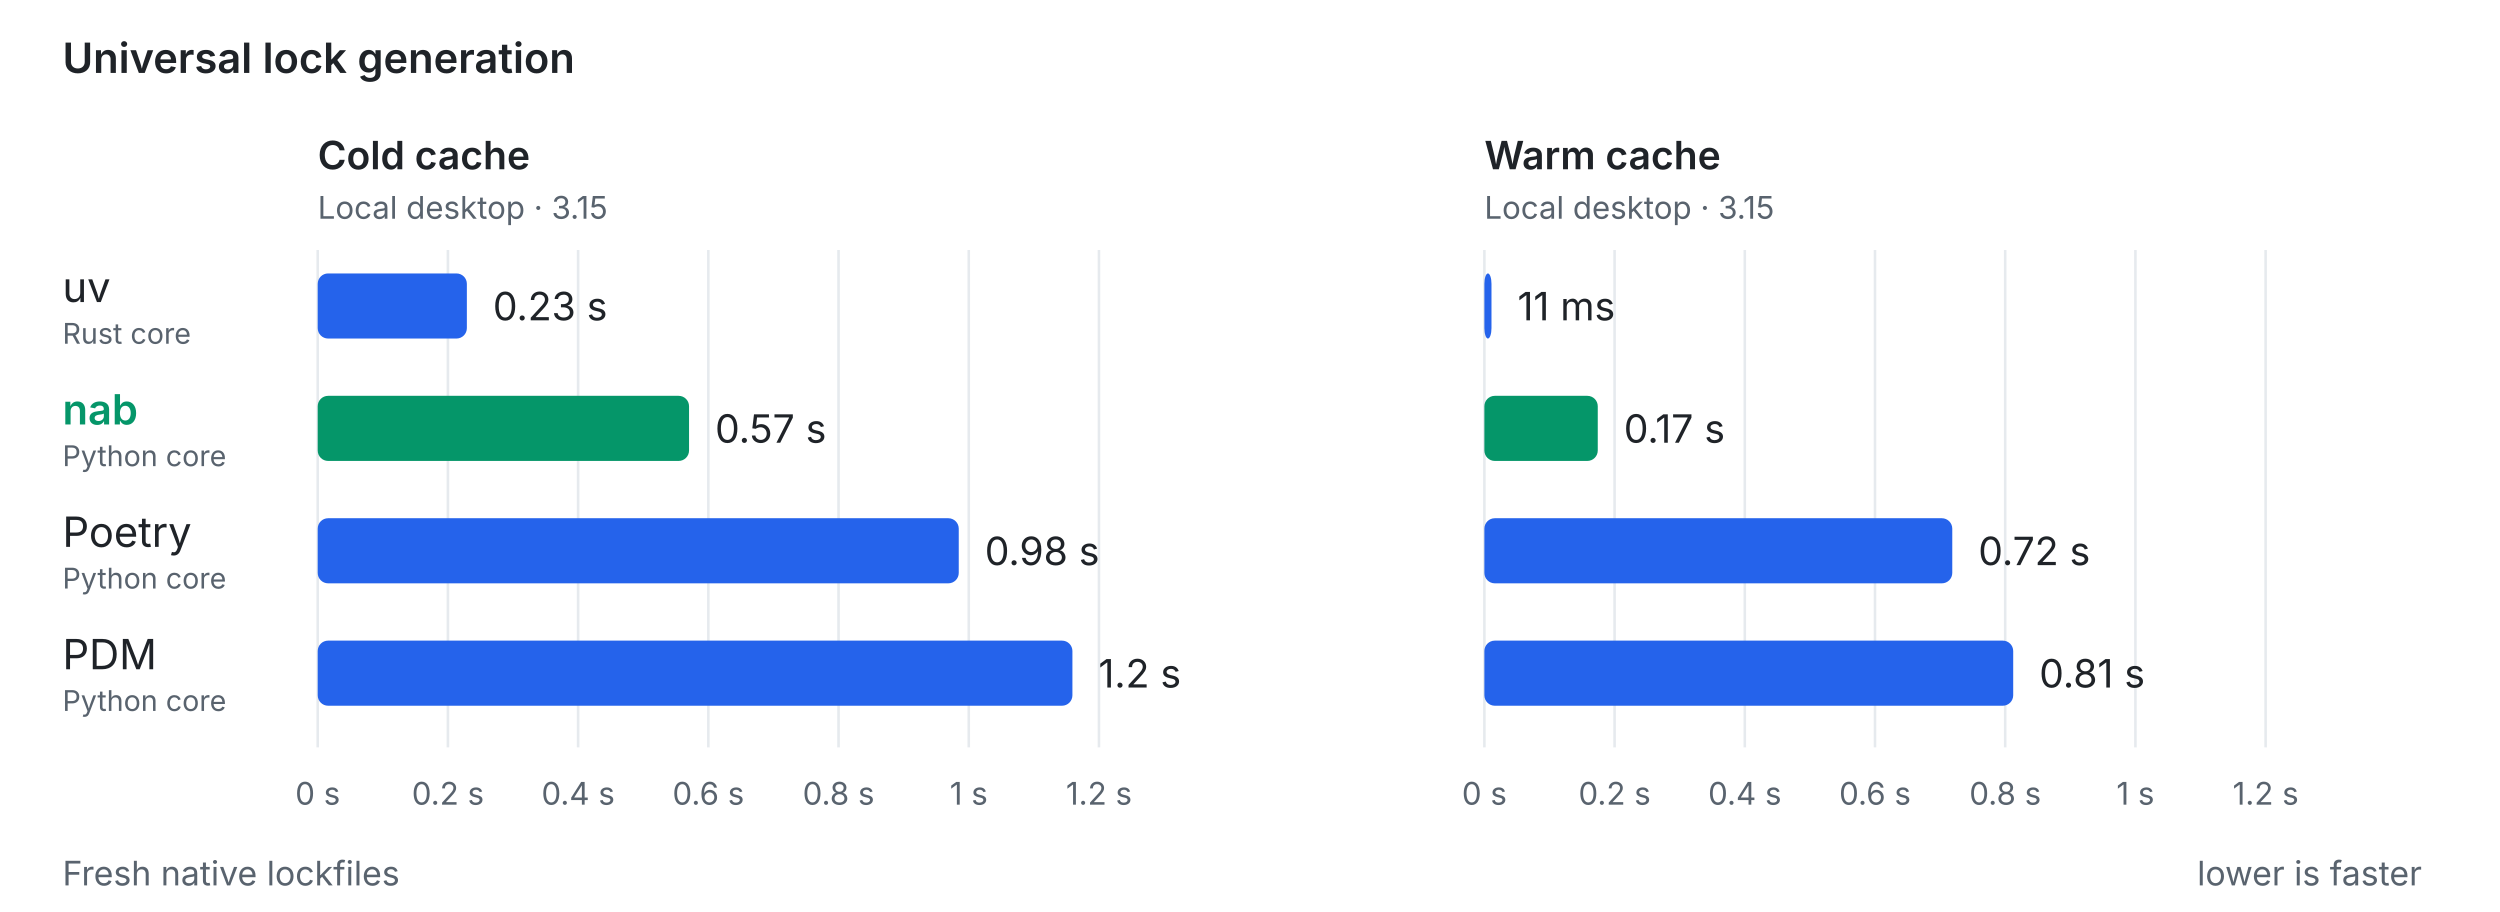
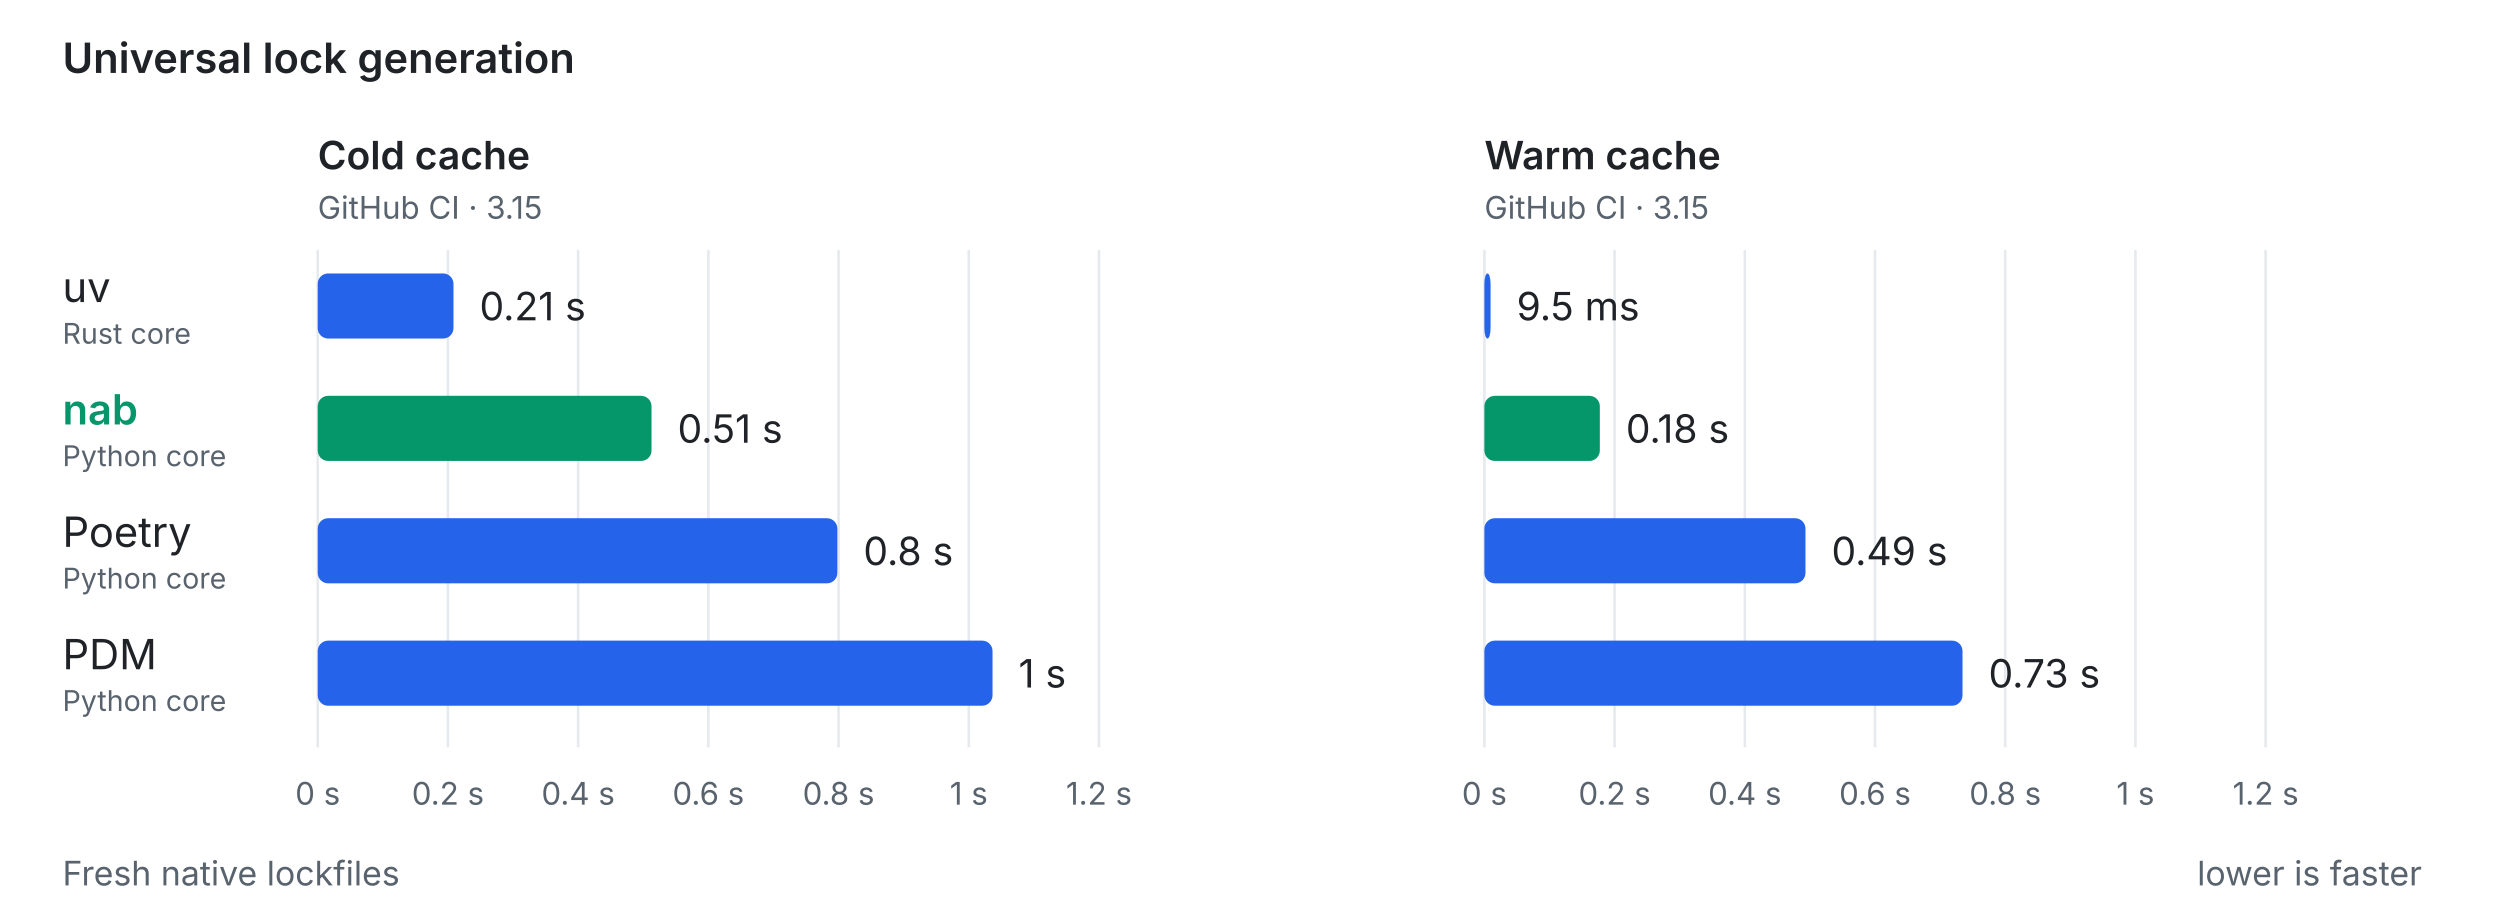
<svg xmlns="http://www.w3.org/2000/svg" width="960" height="350" viewBox="0 0 960 350" role="img" aria-labelledby="title desc">
  <g font-family="-apple-system, BlinkMacSystemFont, Segoe UI, sans-serif">
    <text x="24" y="28" fill="#1f2328" font-size="16" font-weight="600">Universal lock generation</text>
    <text x="122" y="65" fill="#1f2328" font-size="15" font-weight="600">Cold cache</text>
-     <text x="122" y="84" fill="#59636e" font-size="12">Local desktop · 3.15</text>
+     <text x="122" y="84" fill="#59636e" font-size="12">GitHub CI · 3.15</text>
    <path d="M122.000 96V287" stroke="#d1d9e0" stroke-opacity="0.55" />
    <text x="122.000" y="309" fill="#59636e" font-size="12" text-anchor="middle">0 s</text>
    <path d="M172.000 96V287" stroke="#d1d9e0" stroke-opacity="0.55" />
    <text x="172.000" y="309" fill="#59636e" font-size="12" text-anchor="middle">0.2 s</text>
    <path d="M222.000 96V287" stroke="#d1d9e0" stroke-opacity="0.55" />
    <text x="222.000" y="309" fill="#59636e" font-size="12" text-anchor="middle">0.4 s</text>
    <path d="M272.000 96V287" stroke="#d1d9e0" stroke-opacity="0.55" />
    <text x="272.000" y="309" fill="#59636e" font-size="12" text-anchor="middle">0.6 s</text>
    <path d="M322.000 96V287" stroke="#d1d9e0" stroke-opacity="0.55" />
    <text x="322.000" y="309" fill="#59636e" font-size="12" text-anchor="middle">0.8 s</text>
    <path d="M372.000 96V287" stroke="#d1d9e0" stroke-opacity="0.55" />
    <text x="372.000" y="309" fill="#59636e" font-size="12" text-anchor="middle">1 s</text>
    <path d="M422.000 96V287" stroke="#d1d9e0" stroke-opacity="0.55" />
    <text x="422.000" y="309" fill="#59636e" font-size="12" text-anchor="middle">1.2 s</text>
-     <rect id="cold-uv" x="122" y="105" width="57.275" height="25" rx="4" fill="#2563eb" />
-     <text x="189.275" y="123" fill="#1f2328" font-size="15">0.23 s</text>
-     <rect id="cold-nab" x="122" y="152" width="142.594" height="25" rx="4" fill="#059669" />
-     <text x="274.594" y="170" fill="#1f2328" font-size="15">0.57 s</text>
-     <rect id="cold-poetry" x="122" y="199" width="246.161" height="25" rx="4" fill="#2563eb" />
-     <text x="378.161" y="217" fill="#1f2328" font-size="15">0.98 s</text>
-     <rect id="cold-pdm" x="122" y="246" width="289.809" height="25" rx="4" fill="#2563eb" />
-     <text x="421.809" y="264" fill="#1f2328" font-size="15">1.2 s</text>
+     <rect id="cold-uv" x="122" y="105" width="52.137" height="25" rx="4" fill="#2563eb" />
+     <text x="184.137" y="123" fill="#1f2328" font-size="15">0.21 s</text>
+     <rect id="cold-nab" x="122" y="152" width="128.188" height="25" rx="4" fill="#059669" />
+     <text x="260.188" y="170" fill="#1f2328" font-size="15">0.51 s</text>
+     <rect id="cold-poetry" x="122" y="199" width="199.542" height="25" rx="4" fill="#2563eb" />
+     <text x="331.542" y="217" fill="#1f2328" font-size="15">0.8 s</text>
+     <rect id="cold-pdm" x="122" y="246" width="259.133" height="25" rx="4" fill="#2563eb" />
+     <text x="391.133" y="264" fill="#1f2328" font-size="15">1 s</text>
    <text x="570" y="65" fill="#1f2328" font-size="15" font-weight="600">Warm cache</text>
-     <text x="570" y="84" fill="#59636e" font-size="12">Local desktop · 3.15</text>
+     <text x="570" y="84" fill="#59636e" font-size="12">GitHub CI · 3.15</text>
    <path d="M570.000 96V287" stroke="#d1d9e0" stroke-opacity="0.55" />
    <text x="570.000" y="309" fill="#59636e" font-size="12" text-anchor="middle">0 s</text>
    <path d="M620.000 96V287" stroke="#d1d9e0" stroke-opacity="0.55" />
    <text x="620.000" y="309" fill="#59636e" font-size="12" text-anchor="middle">0.2 s</text>
    <path d="M670.000 96V287" stroke="#d1d9e0" stroke-opacity="0.55" />
    <text x="670.000" y="309" fill="#59636e" font-size="12" text-anchor="middle">0.4 s</text>
    <path d="M720.000 96V287" stroke="#d1d9e0" stroke-opacity="0.55" />
    <text x="720.000" y="309" fill="#59636e" font-size="12" text-anchor="middle">0.6 s</text>
    <path d="M770.000 96V287" stroke="#d1d9e0" stroke-opacity="0.55" />
    <text x="770.000" y="309" fill="#59636e" font-size="12" text-anchor="middle">0.8 s</text>
    <path d="M820.000 96V287" stroke="#d1d9e0" stroke-opacity="0.55" />
    <text x="820.000" y="309" fill="#59636e" font-size="12" text-anchor="middle">1 s</text>
    <path d="M870.000 96V287" stroke="#d1d9e0" stroke-opacity="0.55" />
    <text x="870.000" y="309" fill="#59636e" font-size="12" text-anchor="middle">1.2 s</text>
-     <rect id="warm-uv" x="570" y="105" width="2.730" height="25" rx="4" fill="#2563eb" />
-     <text x="582.730" y="123" fill="#1f2328" font-size="15">11 ms</text>
-     <rect id="warm-nab" x="570" y="152" width="43.541" height="25" rx="4" fill="#059669" />
-     <text x="623.541" y="170" fill="#1f2328" font-size="15">0.17 s</text>
-     <rect id="warm-poetry" x="570" y="199" width="179.673" height="25" rx="4" fill="#2563eb" />
-     <text x="759.673" y="217" fill="#1f2328" font-size="15">0.72 s</text>
-     <rect id="warm-pdm" x="570" y="246" width="203.070" height="25" rx="4" fill="#2563eb" />
-     <text x="783.070" y="264" fill="#1f2328" font-size="15">0.81 s</text>
+     <rect id="warm-uv" x="570" y="105" width="2.379" height="25" rx="4" fill="#2563eb" />
+     <text x="582.379" y="123" fill="#1f2328" font-size="15">9.5 ms</text>
+     <rect id="warm-nab" x="570" y="152" width="44.335" height="25" rx="4" fill="#059669" />
+     <text x="624.335" y="170" fill="#1f2328" font-size="15">0.18 s</text>
+     <rect id="warm-poetry" x="570" y="199" width="123.302" height="25" rx="4" fill="#2563eb" />
+     <text x="703.302" y="217" fill="#1f2328" font-size="15">0.49 s</text>
+     <rect id="warm-pdm" x="570" y="246" width="183.600" height="25" rx="4" fill="#2563eb" />
+     <text x="763.600" y="264" fill="#1f2328" font-size="15">0.73 s</text>
    <text x="24" y="116" fill="#1f2328" font-size="16" font-weight="400">uv</text>
    <text x="24" y="132" fill="#59636e" font-size="11">Rust core</text>
    <text x="24" y="163" fill="#059669" font-size="16" font-weight="600">nab</text>
    <text x="24" y="179" fill="#59636e" font-size="11">Python core</text>
    <text x="24" y="210" fill="#1f2328" font-size="16" font-weight="400">Poetry</text>
    <text x="24" y="226" fill="#59636e" font-size="11">Python core</text>
    <text x="24" y="257" fill="#1f2328" font-size="16" font-weight="400">PDM</text>
    <text x="24" y="273" fill="#59636e" font-size="11">Python core</text>
    <text x="24" y="340" fill="#59636e" font-size="13">Fresh native lockfiles</text>
    <text x="930" y="340" text-anchor="end" fill="#59636e" font-size="13">lower is faster</text>
  </g>
</svg>
